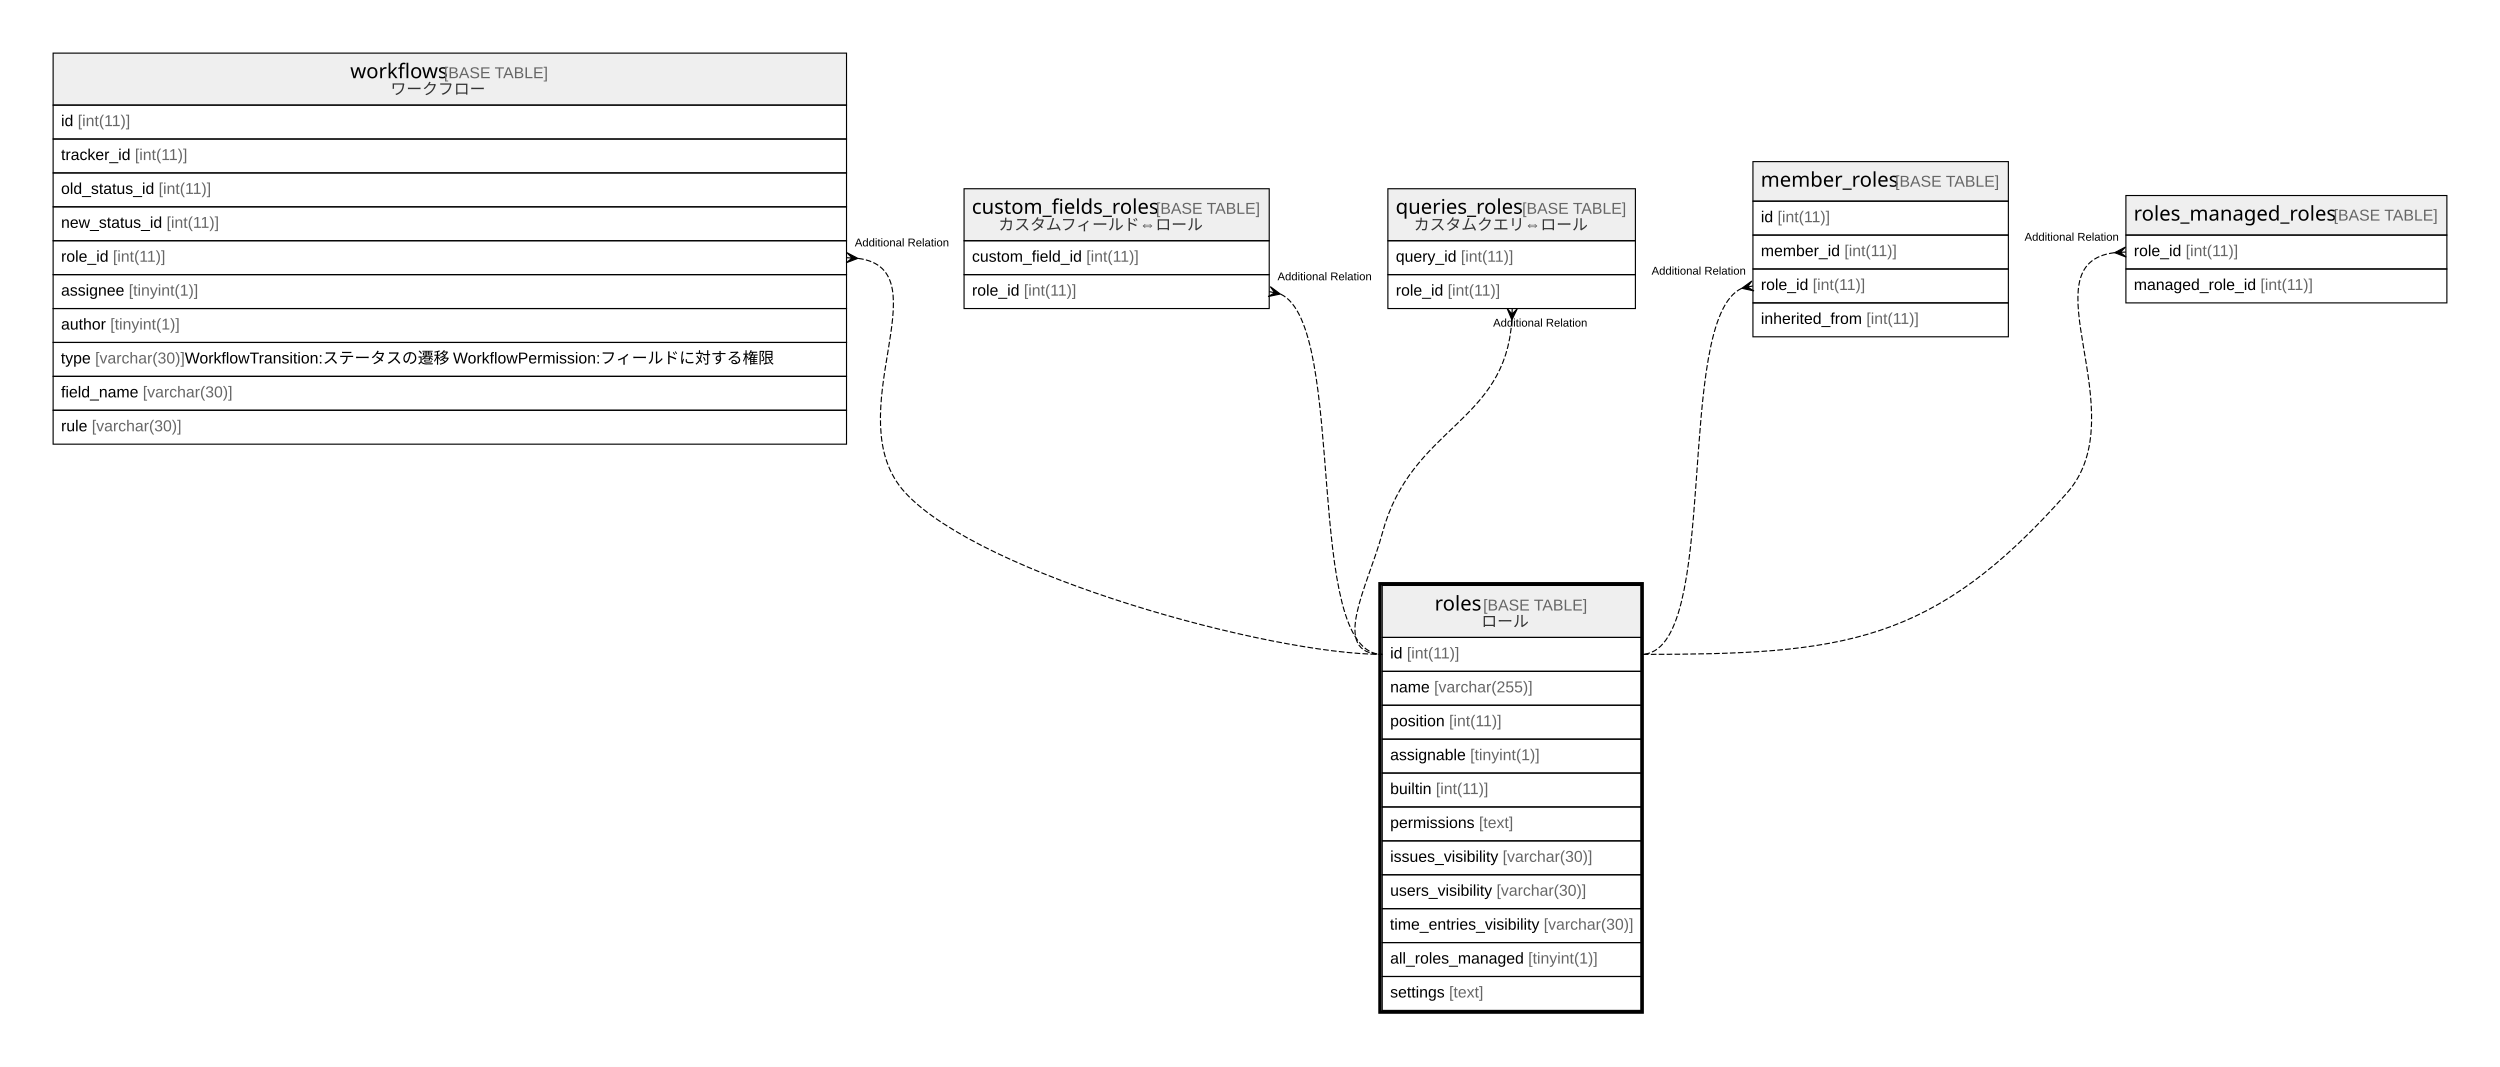
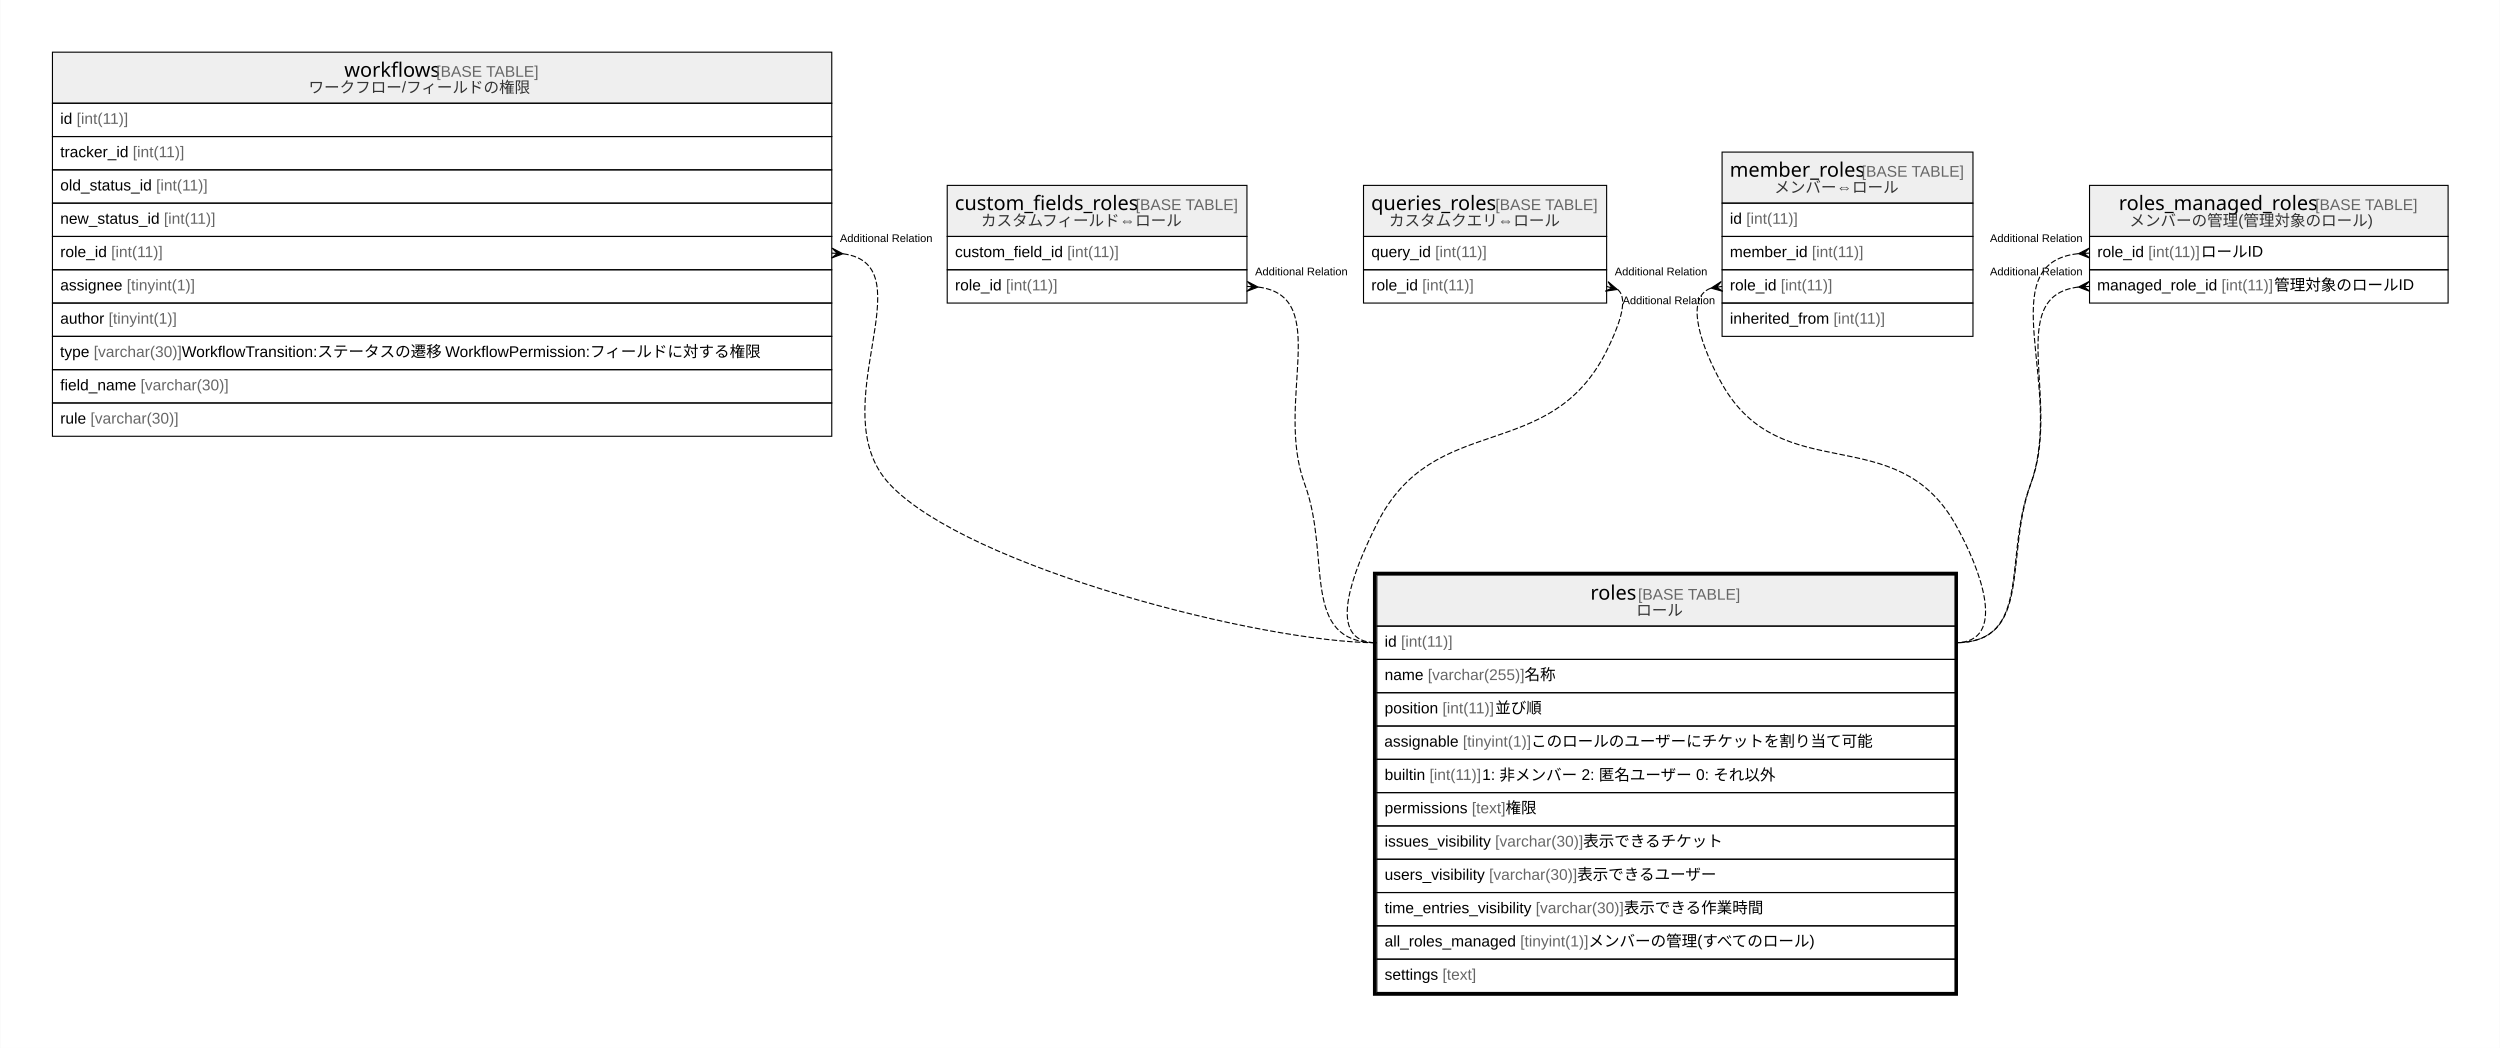
- <svg xmlns="http://www.w3.org/2000/svg" width="2212pt" height="944pt" viewBox="0.00 0.00 2212.00 944.00">
+ <svg xmlns="http://www.w3.org/2000/svg" width="2252pt" height="944pt" viewBox="0.00 0.00 2251.50 944.00">
  <g id="graph0" class="graph" transform="scale(1 1) rotate(0) translate(4 940)">
-     <polygon fill="#ffffff" stroke="transparent" points="-4,4 -4,-940 2208,-940 2208,4 -4,4" />
+     <polygon fill="#ffffff" stroke="transparent" points="-4,4 -4,-940 2247.5,-940 2247.5,4 -4,4" />
    <g id="node1" class="node">
-       <polygon fill="#efefef" stroke="transparent" points="1219,-376 1219,-422 1448,-422 1448,-376 1219,-376" />
-       <polygon fill="none" stroke="#000000" points="1219,-376 1219,-422 1448,-422 1448,-376 1219,-376" />
-       <text text-anchor="start" x="1265.374" y="-399.8" font-family="Arial Bold" font-size="18.00" fill="#000000">roles</text>
-       <text text-anchor="start" x="1304.372" y="-399.8" font-family="Arial" font-size="14.00" fill="#000000"> </text>
-       <text text-anchor="start" x="1308.263" y="-399.8" font-family="Arial" font-size="14.00" fill="#666666">[BASE TABLE]</text>
-       <text text-anchor="start" x="1306.675" y="-385.4" font-family="Arial" font-size="14.00" fill="#333333">ロール</text>
-       <polygon fill="none" stroke="#000000" points="1219,-346 1219,-376 1448,-376 1448,-346 1219,-346" />
-       <text text-anchor="start" x="1226" y="-357.4" font-family="Arial" font-size="14.00" fill="#000000">id </text>
-       <text text-anchor="start" x="1240.78" y="-357.4" font-family="Arial" font-size="14.00" fill="#666666">[int(11)]</text>
-       <polygon fill="none" stroke="#000000" points="1219,-316 1219,-346 1448,-346 1448,-316 1219,-316" />
-       <text text-anchor="start" x="1226" y="-327.4" font-family="Arial" font-size="14.00" fill="#000000">name </text>
-       <text text-anchor="start" x="1264.899" y="-327.4" font-family="Arial" font-size="14.00" fill="#666666">[varchar(255)]</text>
-       <polygon fill="none" stroke="#000000" points="1219,-286 1219,-316 1448,-316 1448,-286 1219,-286" />
-       <text text-anchor="start" x="1226" y="-297.4" font-family="Arial" font-size="14.00" fill="#000000">position </text>
-       <text text-anchor="start" x="1278.125" y="-297.4" font-family="Arial" font-size="14.00" fill="#666666">[int(11)]</text>
-       <polygon fill="none" stroke="#000000" points="1219,-256 1219,-286 1448,-286 1448,-256 1219,-256" />
-       <text text-anchor="start" x="1226" y="-267.4" font-family="Arial" font-size="14.00" fill="#000000">assignable </text>
-       <text text-anchor="start" x="1296.799" y="-267.4" font-family="Arial" font-size="14.00" fill="#666666">[tinyint(1)]</text>
-       <polygon fill="none" stroke="#000000" points="1219,-226 1219,-256 1448,-256 1448,-226 1219,-226" />
-       <text text-anchor="start" x="1226" y="-237.4" font-family="Arial" font-size="14.00" fill="#000000">builtin </text>
-       <text text-anchor="start" x="1266.449" y="-237.4" font-family="Arial" font-size="14.00" fill="#666666">[int(11)]</text>
-       <polygon fill="none" stroke="#000000" points="1219,-196 1219,-226 1448,-226 1448,-196 1219,-196" />
-       <text text-anchor="start" x="1226" y="-207.4" font-family="Arial" font-size="14.00" fill="#000000">permissions </text>
-       <text text-anchor="start" x="1304.555" y="-207.4" font-family="Arial" font-size="14.00" fill="#666666">[text]</text>
-       <polygon fill="none" stroke="#000000" points="1219,-166 1219,-196 1448,-196 1448,-166 1219,-166" />
-       <text text-anchor="start" x="1226" y="-177.4" font-family="Arial" font-size="14.00" fill="#000000">issues_visibility </text>
-       <text text-anchor="start" x="1325.551" y="-177.4" font-family="Arial" font-size="14.00" fill="#666666">[varchar(30)]</text>
-       <polygon fill="none" stroke="#000000" points="1219,-136 1219,-166 1448,-166 1448,-136 1219,-136" />
-       <text text-anchor="start" x="1226" y="-147.4" font-family="Arial" font-size="14.00" fill="#000000">users_visibility </text>
-       <text text-anchor="start" x="1320.105" y="-147.4" font-family="Arial" font-size="14.00" fill="#666666">[varchar(30)]</text>
-       <polygon fill="none" stroke="#000000" points="1219,-106 1219,-136 1448,-136 1448,-106 1219,-106" />
-       <text text-anchor="start" x="1225.778" y="-117.4" font-family="Arial" font-size="14.00" fill="#000000">time_entries_visibility </text>
-       <text text-anchor="start" x="1361.886" y="-117.4" font-family="Arial" font-size="14.00" fill="#666666">[varchar(30)]</text>
-       <polygon fill="none" stroke="#000000" points="1219,-76 1219,-106 1448,-106 1448,-76 1219,-76" />
-       <text text-anchor="start" x="1226" y="-87.4" font-family="Arial" font-size="14.00" fill="#000000">all_roles_managed </text>
-       <text text-anchor="start" x="1348.14" y="-87.4" font-family="Arial" font-size="14.00" fill="#666666">[tinyint(1)]</text>
-       <polygon fill="none" stroke="#000000" points="1219,-46 1219,-76 1448,-76 1448,-46 1219,-46" />
-       <text text-anchor="start" x="1226" y="-57.4" font-family="Arial" font-size="14.00" fill="#000000">settings </text>
-       <text text-anchor="start" x="1278.126" y="-57.4" font-family="Arial" font-size="14.00" fill="#666666">[text]</text>
-       <polygon fill="none" stroke="#000000" stroke-width="3" points="1217,-44.5 1217,-423.5 1449,-423.5 1449,-44.5 1217,-44.5" />
+       <polygon fill="#efefef" stroke="transparent" points="1236,-376 1236,-422 1757,-422 1757,-376 1236,-376" />
+       <polygon fill="none" stroke="#000000" points="1236,-376 1236,-422 1757,-422 1757,-376 1236,-376" />
+       <text text-anchor="start" x="1428.374" y="-399.8" font-family="Arial Bold" font-size="18.00" fill="#000000">roles</text>
+       <text text-anchor="start" x="1467.372" y="-399.8" font-family="Arial" font-size="14.00" fill="#000000"> </text>
+       <text text-anchor="start" x="1471.263" y="-399.8" font-family="Arial" font-size="14.00" fill="#666666">[BASE TABLE]</text>
+       <text text-anchor="start" x="1469.675" y="-385.4" font-family="Arial" font-size="14.00" fill="#333333">ロール</text>
+       <polygon fill="none" stroke="#000000" points="1236,-346 1236,-376 1757,-376 1757,-346 1236,-346" />
+       <text text-anchor="start" x="1243" y="-357.4" font-family="Arial" font-size="14.00" fill="#000000">id </text>
+       <text text-anchor="start" x="1257.78" y="-357.4" font-family="Arial" font-size="14.00" fill="#666666">[int(11)]</text>
+       <polygon fill="none" stroke="#000000" points="1236,-316 1236,-346 1757,-346 1757,-316 1236,-316" />
+       <text text-anchor="start" x="1243" y="-327.4" font-family="Arial" font-size="14.00" fill="#000000">name </text>
+       <text text-anchor="start" x="1281.899" y="-327.4" font-family="Arial" font-size="14.00" fill="#666666">[varchar(255)]</text>
+       <text text-anchor="start" x="1369.018" y="-327.4" font-family="Arial" font-size="14.00" fill="#000000"> 名称</text>
+       <polygon fill="none" stroke="#000000" points="1236,-286 1236,-316 1757,-316 1757,-286 1236,-286" />
+       <text text-anchor="start" x="1243" y="-297.4" font-family="Arial" font-size="14.00" fill="#000000">position </text>
+       <text text-anchor="start" x="1295.125" y="-297.4" font-family="Arial" font-size="14.00" fill="#666666">[int(11)]</text>
+       <text text-anchor="start" x="1342.572" y="-297.4" font-family="Arial" font-size="14.00" fill="#000000"> 並び順</text>
+       <polygon fill="none" stroke="#000000" points="1236,-256 1236,-286 1757,-286 1757,-256 1236,-256" />
+       <text text-anchor="start" x="1242.693" y="-267.4" font-family="Arial" font-size="14.00" fill="#000000">assignable </text>
+       <text text-anchor="start" x="1313.493" y="-267.4" font-family="Arial" font-size="14.00" fill="#666666">[tinyint(1)]</text>
+       <text text-anchor="start" x="1374.937" y="-267.4" font-family="Arial" font-size="14.00" fill="#000000"> このロールのユーザーにチケットを割り当て可能</text>
+       <polygon fill="none" stroke="#000000" points="1236,-226 1236,-256 1757,-256 1757,-226 1236,-226" />
+       <text text-anchor="start" x="1243" y="-237.4" font-family="Arial" font-size="14.00" fill="#000000">builtin </text>
+       <text text-anchor="start" x="1283.449" y="-237.4" font-family="Arial" font-size="14.00" fill="#666666">[int(11)]</text>
+       <text text-anchor="start" x="1330.896" y="-237.4" font-family="Arial" font-size="14.00" fill="#000000"> 1: 非メンバー 2: 匿名ユーザー 0: それ以外 </text>
+       <polygon fill="none" stroke="#000000" points="1236,-196 1236,-226 1757,-226 1757,-196 1236,-196" />
+       <text text-anchor="start" x="1243" y="-207.4" font-family="Arial" font-size="14.00" fill="#000000">permissions </text>
+       <text text-anchor="start" x="1321.555" y="-207.4" font-family="Arial" font-size="14.00" fill="#666666">[text]</text>
+       <text text-anchor="start" x="1351.9" y="-207.4" font-family="Arial" font-size="14.00" fill="#000000"> 権限</text>
+       <polygon fill="none" stroke="#000000" points="1236,-166 1236,-196 1757,-196 1757,-166 1236,-166" />
+       <text text-anchor="start" x="1243" y="-177.4" font-family="Arial" font-size="14.00" fill="#000000">issues_visibility </text>
+       <text text-anchor="start" x="1342.551" y="-177.4" font-family="Arial" font-size="14.00" fill="#666666">[varchar(30)]</text>
+       <text text-anchor="start" x="1421.888" y="-177.4" font-family="Arial" font-size="14.00" fill="#000000"> 表示できるチケット</text>
+       <polygon fill="none" stroke="#000000" points="1236,-136 1236,-166 1757,-166 1757,-136 1236,-136" />
+       <text text-anchor="start" x="1243" y="-147.4" font-family="Arial" font-size="14.00" fill="#000000">users_visibility </text>
+       <text text-anchor="start" x="1337.105" y="-147.4" font-family="Arial" font-size="14.00" fill="#666666">[varchar(30)]</text>
+       <text text-anchor="start" x="1416.442" y="-147.4" font-family="Arial" font-size="14.00" fill="#000000"> 表示できるユーザー</text>
+       <polygon fill="none" stroke="#000000" points="1236,-106 1236,-136 1757,-136 1757,-106 1236,-106" />
+       <text text-anchor="start" x="1243" y="-117.4" font-family="Arial" font-size="14.00" fill="#000000">time_entries_visibility </text>
+       <text text-anchor="start" x="1379.108" y="-117.4" font-family="Arial" font-size="14.00" fill="#666666">[varchar(30)]</text>
+       <text text-anchor="start" x="1458.445" y="-117.4" font-family="Arial" font-size="14.00" fill="#000000"> 表示できる作業時間</text>
+       <polygon fill="none" stroke="#000000" points="1236,-76 1236,-106 1757,-106 1757,-76 1236,-76" />
+       <text text-anchor="start" x="1243" y="-87.4" font-family="Arial" font-size="14.00" fill="#000000">all_roles_managed </text>
+       <text text-anchor="start" x="1365.14" y="-87.4" font-family="Arial" font-size="14.00" fill="#666666">[tinyint(1)]</text>
+       <text text-anchor="start" x="1426.585" y="-87.4" font-family="Arial" font-size="14.00" fill="#000000"> メンバーの管理(すべてのロール)</text>
+       <polygon fill="none" stroke="#000000" points="1236,-46 1236,-76 1757,-76 1757,-46 1236,-46" />
+       <text text-anchor="start" x="1243" y="-57.4" font-family="Arial" font-size="14.00" fill="#000000">settings </text>
+       <text text-anchor="start" x="1295.126" y="-57.4" font-family="Arial" font-size="14.00" fill="#666666">[text]</text>
+       <polygon fill="none" stroke="#000000" stroke-width="3" points="1234,-44.5 1234,-423.5 1758,-423.5 1758,-44.5 1234,-44.5" />
    </g>
    <g id="node2" class="node">
      <polygon fill="#efefef" stroke="transparent" points="43,-847 43,-893 745,-893 745,-847 43,-847" />
      <polygon fill="none" stroke="#000000" points="43,-847 43,-893 745,-893 745,-847 43,-847" />
      <text text-anchor="start" x="305.878" y="-870.8" font-family="Arial Bold" font-size="18.00" fill="#000000">workflows</text>
      <text text-anchor="start" x="384.868" y="-870.8" font-family="Arial" font-size="14.00" fill="#000000"> </text>
      <text text-anchor="start" x="388.758" y="-870.8" font-family="Arial" font-size="14.00" fill="#666666">[BASE TABLE]</text>
-       <text text-anchor="start" x="341.517" y="-856.4" font-family="Arial" font-size="14.00" fill="#333333">ワークフロー</text>
+       <text text-anchor="start" x="273.682" y="-856.4" font-family="Arial" font-size="14.00" fill="#333333">ワークフロー/フィールドの権限</text>
      <polygon fill="none" stroke="#000000" points="43,-817 43,-847 745,-847 745,-817 43,-817" />
      <text text-anchor="start" x="50" y="-828.4" font-family="Arial" font-size="14.00" fill="#000000">id </text>
      <text text-anchor="start" x="64.78" y="-828.4" font-family="Arial" font-size="14.00" fill="#666666">[int(11)]</text>
      <polygon fill="none" stroke="#000000" points="43,-787 43,-817 745,-817 745,-787 43,-787" />
      <text text-anchor="start" x="50" y="-798.4" font-family="Arial" font-size="14.00" fill="#000000">tracker_id </text>
      <text text-anchor="start" x="115.339" y="-798.4" font-family="Arial" font-size="14.00" fill="#666666">[int(11)]</text>
      <polygon fill="none" stroke="#000000" points="43,-757 43,-787 745,-787 745,-757 43,-757" />
      <text text-anchor="start" x="50" y="-768.4" font-family="Arial" font-size="14.00" fill="#000000">old_status_id </text>
      <text text-anchor="start" x="136.363" y="-768.4" font-family="Arial" font-size="14.00" fill="#666666">[int(11)]</text>
      <polygon fill="none" stroke="#000000" points="43,-727 43,-757 745,-757 745,-727 43,-727" />
      <text text-anchor="start" x="50" y="-738.4" font-family="Arial" font-size="14.00" fill="#000000">new_status_id </text>
      <text text-anchor="start" x="143.363" y="-738.4" font-family="Arial" font-size="14.00" fill="#666666">[int(11)]</text>
      <polygon fill="none" stroke="#000000" points="43,-697 43,-727 745,-727 745,-697 43,-697" />
      <text text-anchor="start" x="50" y="-708.4" font-family="Arial" font-size="14.00" fill="#000000">role_id </text>
      <text text-anchor="start" x="95.895" y="-708.4" font-family="Arial" font-size="14.00" fill="#666666">[int(11)]</text>
      <polygon fill="none" stroke="#000000" points="43,-667 43,-697 745,-697 745,-667 43,-667" />
      <text text-anchor="start" x="50" y="-678.4" font-family="Arial" font-size="14.00" fill="#000000">assignee </text>
      <text text-anchor="start" x="109.91" y="-678.4" font-family="Arial" font-size="14.00" fill="#666666">[tinyint(1)]</text>
      <polygon fill="none" stroke="#000000" points="43,-637 43,-667 745,-667 745,-637 43,-637" />
      <text text-anchor="start" x="50" y="-648.4" font-family="Arial" font-size="14.00" fill="#000000">author </text>
      <text text-anchor="start" x="93.572" y="-648.4" font-family="Arial" font-size="14.00" fill="#666666">[tinyint(1)]</text>
      <polygon fill="none" stroke="#000000" points="43,-607 43,-637 745,-637 745,-607 43,-607" />
      <text text-anchor="start" x="49.821" y="-618.4" font-family="Arial" font-size="14.00" fill="#000000">type </text>
      <text text-anchor="start" x="80.167" y="-618.4" font-family="Arial" font-size="14.00" fill="#666666">[varchar(30)]</text>
      <text text-anchor="start" x="159.504" y="-618.4" font-family="Arial" font-size="14.00" fill="#000000"> WorkflowTransition:ステータスの遷移 WorkflowPermission:フィールドに対する権限  </text>
      <polygon fill="none" stroke="#000000" points="43,-577 43,-607 745,-607 745,-577 43,-577" />
      <text text-anchor="start" x="50" y="-588.4" font-family="Arial" font-size="14.00" fill="#000000">field_name </text>
      <text text-anchor="start" x="122.351" y="-588.4" font-family="Arial" font-size="14.00" fill="#666666">[varchar(30)]</text>
      <polygon fill="none" stroke="#000000" points="43,-547 43,-577 745,-577 745,-547 43,-547" />
      <text text-anchor="start" x="50" y="-558.4" font-family="Arial" font-size="14.00" fill="#000000">rule </text>
      <text text-anchor="start" x="77.223" y="-558.4" font-family="Arial" font-size="14.00" fill="#666666">[varchar(30)]</text>
    </g>
    <g id="edge1" class="edge">
-       <path fill="none" stroke="#000000" stroke-dasharray="5,2" d="M755.259,-711.381C832.126,-701.328 734.952,-571.339 797,-504 864.096,-431.183 1119.984,-361 1219,-361" />
-       <polygon fill="#000000" stroke="#000000" points="754.982,-711.398 744.729,-707.508 749.991,-711.699 745,-712 745,-712 745,-712 749.991,-711.699 745.271,-716.492 754.982,-711.398 754.982,-711.398" />
+       <path fill="none" stroke="#000000" stroke-dasharray="5,2" d="M755.257,-711.379C832.095,-701.299 734.555,-570.971 797,-504 866.969,-428.959 1133.399,-361 1236,-361" />
+       <polygon fill="#000000" stroke="#000000" points="754.982,-711.396 744.728,-707.508 749.991,-711.698 745,-712 745,-712 745,-712 749.991,-711.698 745.272,-716.492 754.982,-711.396 754.982,-711.396" />
      <text text-anchor="start" x="752.324" y="-722" font-family="Arial" font-size="10.00" fill="#000000">Additional Relation</text>
    </g>
    <g id="node3" class="node">
      <polygon fill="#efefef" stroke="transparent" points="849,-727 849,-773 1119,-773 1119,-727 849,-727" />
      <polygon fill="none" stroke="#000000" points="849,-727 849,-773 1119,-773 1119,-727 849,-727" />
      <text text-anchor="start" x="855.863" y="-750.8" font-family="Arial Bold" font-size="18.00" fill="#000000">custom_fields_roles</text>
      <text text-anchor="start" x="1014.884" y="-750.8" font-family="Arial" font-size="14.00" fill="#000000"> </text>
      <text text-anchor="start" x="1018.774" y="-750.8" font-family="Arial" font-size="14.00" fill="#666666">[BASE TABLE]</text>
      <text text-anchor="start" x="879.411" y="-736.4" font-family="Arial" font-size="14.00" fill="#333333">カスタムフィールド⇔ロール</text>
      <polygon fill="none" stroke="#000000" points="849,-697 849,-727 1119,-727 1119,-697 849,-697" />
      <text text-anchor="start" x="856" y="-708.4" font-family="Arial" font-size="14.00" fill="#000000">custom_field_id </text>
      <text text-anchor="start" x="957.13" y="-708.4" font-family="Arial" font-size="14.00" fill="#666666">[int(11)]</text>
      <polygon fill="none" stroke="#000000" points="849,-667 849,-697 1119,-697 1119,-667 849,-667" />
      <text text-anchor="start" x="856" y="-678.4" font-family="Arial" font-size="14.00" fill="#000000">role_id </text>
      <text text-anchor="start" x="901.895" y="-678.4" font-family="Arial" font-size="14.00" fill="#666666">[int(11)]</text>
    </g>
    <g id="edge2" class="edge">
-       <path fill="none" stroke="#000000" stroke-dasharray="5,2" d="M1129.085,-679.779C1189.184,-651.418 1147.934,-361 1219,-361" />
-       <polygon fill="#000000" stroke="#000000" points="1128.766,-679.849 1118.032,-677.605 1123.883,-680.924 1119,-682 1119,-682 1119,-682 1123.883,-680.924 1119.968,-686.395 1128.766,-679.849 1128.766,-679.849" />
+       <path fill="none" stroke="#000000" stroke-dasharray="5,2" d="M1129.271,-681.401C1196.285,-672.997 1143.608,-577.796 1171,-504 1195.294,-438.55 1166.187,-361 1236,-361" />
+       <polygon fill="#000000" stroke="#000000" points="1128.983,-681.418 1118.738,-677.508 1123.992,-681.709 1119,-682 1119,-682 1119,-682 1123.992,-681.709 1119.262,-686.492 1128.983,-681.418 1128.983,-681.418" />
      <text text-anchor="start" x="1126.324" y="-692" font-family="Arial" font-size="10.00" fill="#000000">Additional Relation</text>
    </g>
    <g id="node4" class="node">
      <polygon fill="#efefef" stroke="transparent" points="1224,-727 1224,-773 1443,-773 1443,-727 1224,-727" />
      <polygon fill="none" stroke="#000000" points="1224,-727 1224,-773 1443,-773 1443,-727 1224,-727" />
      <text text-anchor="start" x="1230.865" y="-750.8" font-family="Arial Bold" font-size="18.00" fill="#000000">queries_roles</text>
      <text text-anchor="start" x="1338.881" y="-750.8" font-family="Arial" font-size="14.00" fill="#000000"> </text>
      <text text-anchor="start" x="1342.772" y="-750.8" font-family="Arial" font-size="14.00" fill="#666666">[BASE TABLE]</text>
      <text text-anchor="start" x="1246.932" y="-736.4" font-family="Arial" font-size="14.00" fill="#333333">カスタムクエリ⇔ロール</text>
      <polygon fill="none" stroke="#000000" points="1224,-697 1224,-727 1443,-727 1443,-697 1224,-697" />
      <text text-anchor="start" x="1231" y="-708.4" font-family="Arial" font-size="14.00" fill="#000000">query_id </text>
      <text text-anchor="start" x="1288.571" y="-708.4" font-family="Arial" font-size="14.00" fill="#666666">[int(11)]</text>
      <polygon fill="none" stroke="#000000" points="1224,-667 1224,-697 1443,-697 1443,-667 1224,-667" />
      <text text-anchor="start" x="1231" y="-678.4" font-family="Arial" font-size="14.00" fill="#000000">role_id </text>
      <text text-anchor="start" x="1276.895" y="-678.4" font-family="Arial" font-size="14.00" fill="#666666">[int(11)]</text>
    </g>
    <g id="edge3" class="edge">
-       <path fill="none" stroke="#000000" stroke-dasharray="5,2" d="M1333.696,-656.882C1328.02,-564.856 1244.554,-563.292 1219,-468 1206.682,-422.067 1171.444,-361 1219,-361" />
-       <polygon fill="#000000" stroke="#000000" points="1333.699,-657.005 1329.502,-667.135 1333.85,-662.002 1334,-667 1334,-667 1334,-667 1333.85,-662.002 1338.498,-666.865 1333.699,-657.005 1333.699,-657.005" />
-       <text text-anchor="start" x="1317.074" y="-651" font-family="Arial" font-size="10.00" fill="#000000">Additional Relation</text>
+       <path fill="none" stroke="#000000" stroke-dasharray="5,2" d="M1452.959,-679.142C1463.952,-670.343 1452.525,-643.105 1443,-624 1391.6,-520.902 1287.4,-571.098 1236,-468 1214.782,-425.44 1188.444,-361 1236,-361" />
+       <polygon fill="#000000" stroke="#000000" points="1452.612,-679.242 1441.759,-677.675 1447.806,-680.621 1443,-682 1443,-682 1443,-682 1447.806,-680.621 1444.241,-686.325 1452.612,-679.242 1452.612,-679.242" />
+       <text text-anchor="start" x="1450.324" y="-692" font-family="Arial" font-size="10.00" fill="#000000">Additional Relation</text>
    </g>
    <g id="node5" class="node">
-       <polygon fill="#efefef" stroke="transparent" points="1547,-762 1547,-797 1773,-797 1773,-762 1547,-762" />
-       <polygon fill="none" stroke="#000000" points="1547,-762 1547,-797 1773,-797 1773,-762 1547,-762" />
-       <text text-anchor="start" x="1553.873" y="-774.8" font-family="Arial Bold" font-size="18.00" fill="#000000">member_roles</text>
-       <text text-anchor="start" x="1668.873" y="-774.8" font-family="Arial" font-size="14.00" fill="#000000"> </text>
-       <text text-anchor="start" x="1672.764" y="-774.8" font-family="Arial" font-size="14.00" fill="#666666">[BASE TABLE]</text>
-       <polygon fill="none" stroke="#000000" points="1547,-732 1547,-762 1773,-762 1773,-732 1547,-732" />
-       <text text-anchor="start" x="1554" y="-743.4" font-family="Arial" font-size="14.00" fill="#000000">id </text>
-       <text text-anchor="start" x="1568.78" y="-743.4" font-family="Arial" font-size="14.00" fill="#666666">[int(11)]</text>
-       <polygon fill="none" stroke="#000000" points="1547,-702 1547,-732 1773,-732 1773,-702 1547,-702" />
-       <text text-anchor="start" x="1554" y="-713.4" font-family="Arial" font-size="14.00" fill="#000000">member_id </text>
-       <text text-anchor="start" x="1627.892" y="-713.4" font-family="Arial" font-size="14.00" fill="#666666">[int(11)]</text>
-       <polygon fill="none" stroke="#000000" points="1547,-672 1547,-702 1773,-702 1773,-672 1547,-672" />
-       <text text-anchor="start" x="1554" y="-683.4" font-family="Arial" font-size="14.00" fill="#000000">role_id </text>
-       <text text-anchor="start" x="1599.895" y="-683.4" font-family="Arial" font-size="14.00" fill="#666666">[int(11)]</text>
-       <polygon fill="none" stroke="#000000" points="1547,-642 1547,-672 1773,-672 1773,-642 1547,-642" />
-       <text text-anchor="start" x="1554" y="-653.4" font-family="Arial" font-size="14.00" fill="#000000">inherited_from </text>
-       <text text-anchor="start" x="1647.345" y="-653.4" font-family="Arial" font-size="14.00" fill="#666666">[int(11)]</text>
+       <polygon fill="#efefef" stroke="transparent" points="1547,-757 1547,-803 1773,-803 1773,-757 1547,-757" />
+       <polygon fill="none" stroke="#000000" points="1547,-757 1547,-803 1773,-803 1773,-757 1547,-757" />
+       <text text-anchor="start" x="1553.873" y="-780.8" font-family="Arial Bold" font-size="18.00" fill="#000000">member_roles</text>
+       <text text-anchor="start" x="1668.873" y="-780.8" font-family="Arial" font-size="14.00" fill="#000000"> </text>
+       <text text-anchor="start" x="1672.764" y="-780.8" font-family="Arial" font-size="14.00" fill="#666666">[BASE TABLE]</text>
+       <text text-anchor="start" x="1594.033" y="-766.4" font-family="Arial" font-size="14.00" fill="#333333">メンバー⇔ロール</text>
+       <polygon fill="none" stroke="#000000" points="1547,-727 1547,-757 1773,-757 1773,-727 1547,-727" />
+       <text text-anchor="start" x="1554" y="-738.4" font-family="Arial" font-size="14.00" fill="#000000">id </text>
+       <text text-anchor="start" x="1568.78" y="-738.4" font-family="Arial" font-size="14.00" fill="#666666">[int(11)]</text>
+       <polygon fill="none" stroke="#000000" points="1547,-697 1547,-727 1773,-727 1773,-697 1547,-697" />
+       <text text-anchor="start" x="1554" y="-708.4" font-family="Arial" font-size="14.00" fill="#000000">member_id </text>
+       <text text-anchor="start" x="1627.892" y="-708.4" font-family="Arial" font-size="14.00" fill="#666666">[int(11)]</text>
+       <polygon fill="none" stroke="#000000" points="1547,-667 1547,-697 1773,-697 1773,-667 1547,-667" />
+       <text text-anchor="start" x="1554" y="-678.4" font-family="Arial" font-size="14.00" fill="#000000">role_id </text>
+       <text text-anchor="start" x="1599.895" y="-678.4" font-family="Arial" font-size="14.00" fill="#666666">[int(11)]</text>
+       <polygon fill="none" stroke="#000000" points="1547,-637 1547,-667 1773,-667 1773,-637 1547,-637" />
+       <text text-anchor="start" x="1554" y="-648.4" font-family="Arial" font-size="14.00" fill="#000000">inherited_from </text>
+       <text text-anchor="start" x="1647.345" y="-648.4" font-family="Arial" font-size="14.00" fill="#666666">[int(11)]</text>
    </g>
    <g id="edge4" class="edge">
-       <path fill="none" stroke="#000000" stroke-dasharray="5,2" d="M1537.171,-684.918C1475.922,-657.154 1520.162,-361 1448,-361" />
-       <polygon fill="#000000" stroke="#000000" points="1537.217,-684.928 1546.068,-691.402 1542.109,-685.964 1547,-687 1547,-687 1547,-687 1542.109,-685.964 1547.932,-682.598 1537.217,-684.928 1537.217,-684.928" />
-       <text text-anchor="start" x="1457.324" y="-697" font-family="Arial" font-size="10.00" fill="#000000">Additional Relation</text>
+       <path fill="none" stroke="#000000" stroke-dasharray="5,2" d="M1536.845,-680.408C1511.913,-671.244 1529.687,-624.578 1547,-594 1600.628,-499.284 1703.372,-562.716 1757,-468 1780.431,-426.617 1804.556,-361 1757,-361" />
+       <polygon fill="#000000" stroke="#000000" points="1537.121,-680.451 1546.303,-686.446 1542.06,-681.225 1547,-682 1547,-682 1547,-682 1542.06,-681.225 1547.697,-677.554 1537.121,-680.451 1537.121,-680.451" />
+       <text text-anchor="start" x="1457.324" y="-666" font-family="Arial" font-size="10.00" fill="#000000">Additional Relation</text>
    </g>
    <g id="node6" class="node">
-       <polygon fill="#efefef" stroke="transparent" points="1877,-732 1877,-767 2161,-767 2161,-732 1877,-732" />
-       <polygon fill="none" stroke="#000000" points="1877,-732 1877,-767 2161,-767 2161,-732 1877,-732" />
-       <text text-anchor="start" x="1883.853" y="-744.8" font-family="Arial Bold" font-size="18.00" fill="#000000">roles_managed_roles</text>
-       <text text-anchor="start" x="2056.893" y="-744.8" font-family="Arial" font-size="14.00" fill="#000000"> </text>
-       <text text-anchor="start" x="2060.783" y="-744.8" font-family="Arial" font-size="14.00" fill="#666666">[BASE TABLE]</text>
-       <polygon fill="none" stroke="#000000" points="1877,-702 1877,-732 2161,-732 2161,-702 1877,-702" />
-       <text text-anchor="start" x="1884" y="-713.4" font-family="Arial" font-size="14.00" fill="#000000">role_id </text>
-       <text text-anchor="start" x="1929.895" y="-713.4" font-family="Arial" font-size="14.00" fill="#666666">[int(11)]</text>
-       <polygon fill="none" stroke="#000000" points="1877,-672 1877,-702 2161,-702 2161,-672 1877,-672" />
-       <text text-anchor="start" x="1884" y="-683.4" font-family="Arial" font-size="14.00" fill="#000000">managed_role_id </text>
-       <text text-anchor="start" x="1996.034" y="-683.4" font-family="Arial" font-size="14.00" fill="#666666">[int(11)]</text>
+       <polygon fill="#efefef" stroke="transparent" points="1878,-727 1878,-773 2201,-773 2201,-727 1878,-727" />
+       <polygon fill="none" stroke="#000000" points="1878,-727 1878,-773 2201,-773 2201,-727 1878,-727" />
+       <text text-anchor="start" x="1904.353" y="-750.8" font-family="Arial Bold" font-size="18.00" fill="#000000">roles_managed_roles</text>
+       <text text-anchor="start" x="2077.393" y="-750.8" font-family="Arial" font-size="14.00" fill="#000000"> </text>
+       <text text-anchor="start" x="2081.283" y="-750.8" font-family="Arial" font-size="14.00" fill="#666666">[BASE TABLE]</text>
+       <text text-anchor="start" x="1913.913" y="-736.4" font-family="Arial" font-size="14.00" fill="#333333">メンバーの管理(管理対象のロール)</text>
+       <polygon fill="none" stroke="#000000" points="1878,-697 1878,-727 2201,-727 2201,-697 1878,-697" />
+       <text text-anchor="start" x="1885" y="-708.4" font-family="Arial" font-size="14.00" fill="#000000">role_id </text>
+       <text text-anchor="start" x="1930.895" y="-708.4" font-family="Arial" font-size="14.00" fill="#666666">[int(11)]</text>
+       <text text-anchor="start" x="1978.342" y="-708.4" font-family="Arial" font-size="14.00" fill="#000000"> ロールID</text>
+       <polygon fill="none" stroke="#000000" points="1878,-667 1878,-697 2201,-697 2201,-667 1878,-667" />
+       <text text-anchor="start" x="1884.841" y="-678.4" font-family="Arial" font-size="14.00" fill="#000000">managed_role_id </text>
+       <text text-anchor="start" x="1996.874" y="-678.4" font-family="Arial" font-size="14.00" fill="#666666">[int(11)]</text>
+       <text text-anchor="start" x="2044.322" y="-678.4" font-family="Arial" font-size="14.00" fill="#000000"> 管理対象のロールID</text>
    </g>
    <g id="edge5" class="edge">
-       <path fill="none" stroke="#000000" stroke-dasharray="5,2" d="M1866.989,-716.432C1787.476,-706.703 1887.142,-574.304 1825,-504 1706.318,-369.729 1627.204,-361 1448,-361" />
-       <polygon fill="#000000" stroke="#000000" points="1867.016,-716.434 1876.745,-721.493 1872.008,-716.717 1877,-717 1877,-717 1877,-717 1872.008,-716.717 1877.255,-712.507 1867.016,-716.434 1867.016,-716.434" />
-       <text text-anchor="start" x="1787.324" y="-727" font-family="Arial" font-size="10.00" fill="#000000">Additional Relation</text>
+       <path fill="none" stroke="#000000" stroke-dasharray="5,2" d="M1867.583,-711.467C1788.283,-702.803 1856.149,-590.218 1825,-504 1801.088,-437.812 1827.375,-361 1757,-361" />
+       <polygon fill="#000000" stroke="#000000" points="1868.013,-711.489 1877.77,-716.494 1873.006,-711.745 1878,-712 1878,-712 1878,-712 1873.006,-711.745 1878.23,-707.506 1868.013,-711.489 1868.013,-711.489" />
+       <text text-anchor="start" x="1788.324" y="-722" font-family="Arial" font-size="10.00" fill="#000000">Additional Relation</text>
+     </g>
+     <g id="edge6" class="edge">
+       <path fill="none" stroke="#000000" stroke-dasharray="5,2" d="M1867.713,-681.4C1800.59,-672.979 1853.261,-577.596 1825,-504 1799.772,-438.302 1827.375,-361 1757,-361" />
+       <polygon fill="#000000" stroke="#000000" points="1868.017,-681.418 1877.738,-686.492 1873.008,-681.709 1878,-682 1878,-682 1878,-682 1873.008,-681.709 1878.262,-677.508 1868.017,-681.418 1868.017,-681.418" />
+       <text text-anchor="start" x="1788.324" y="-692" font-family="Arial" font-size="10.00" fill="#000000">Additional Relation</text>
    </g>
  </g>
</svg>
